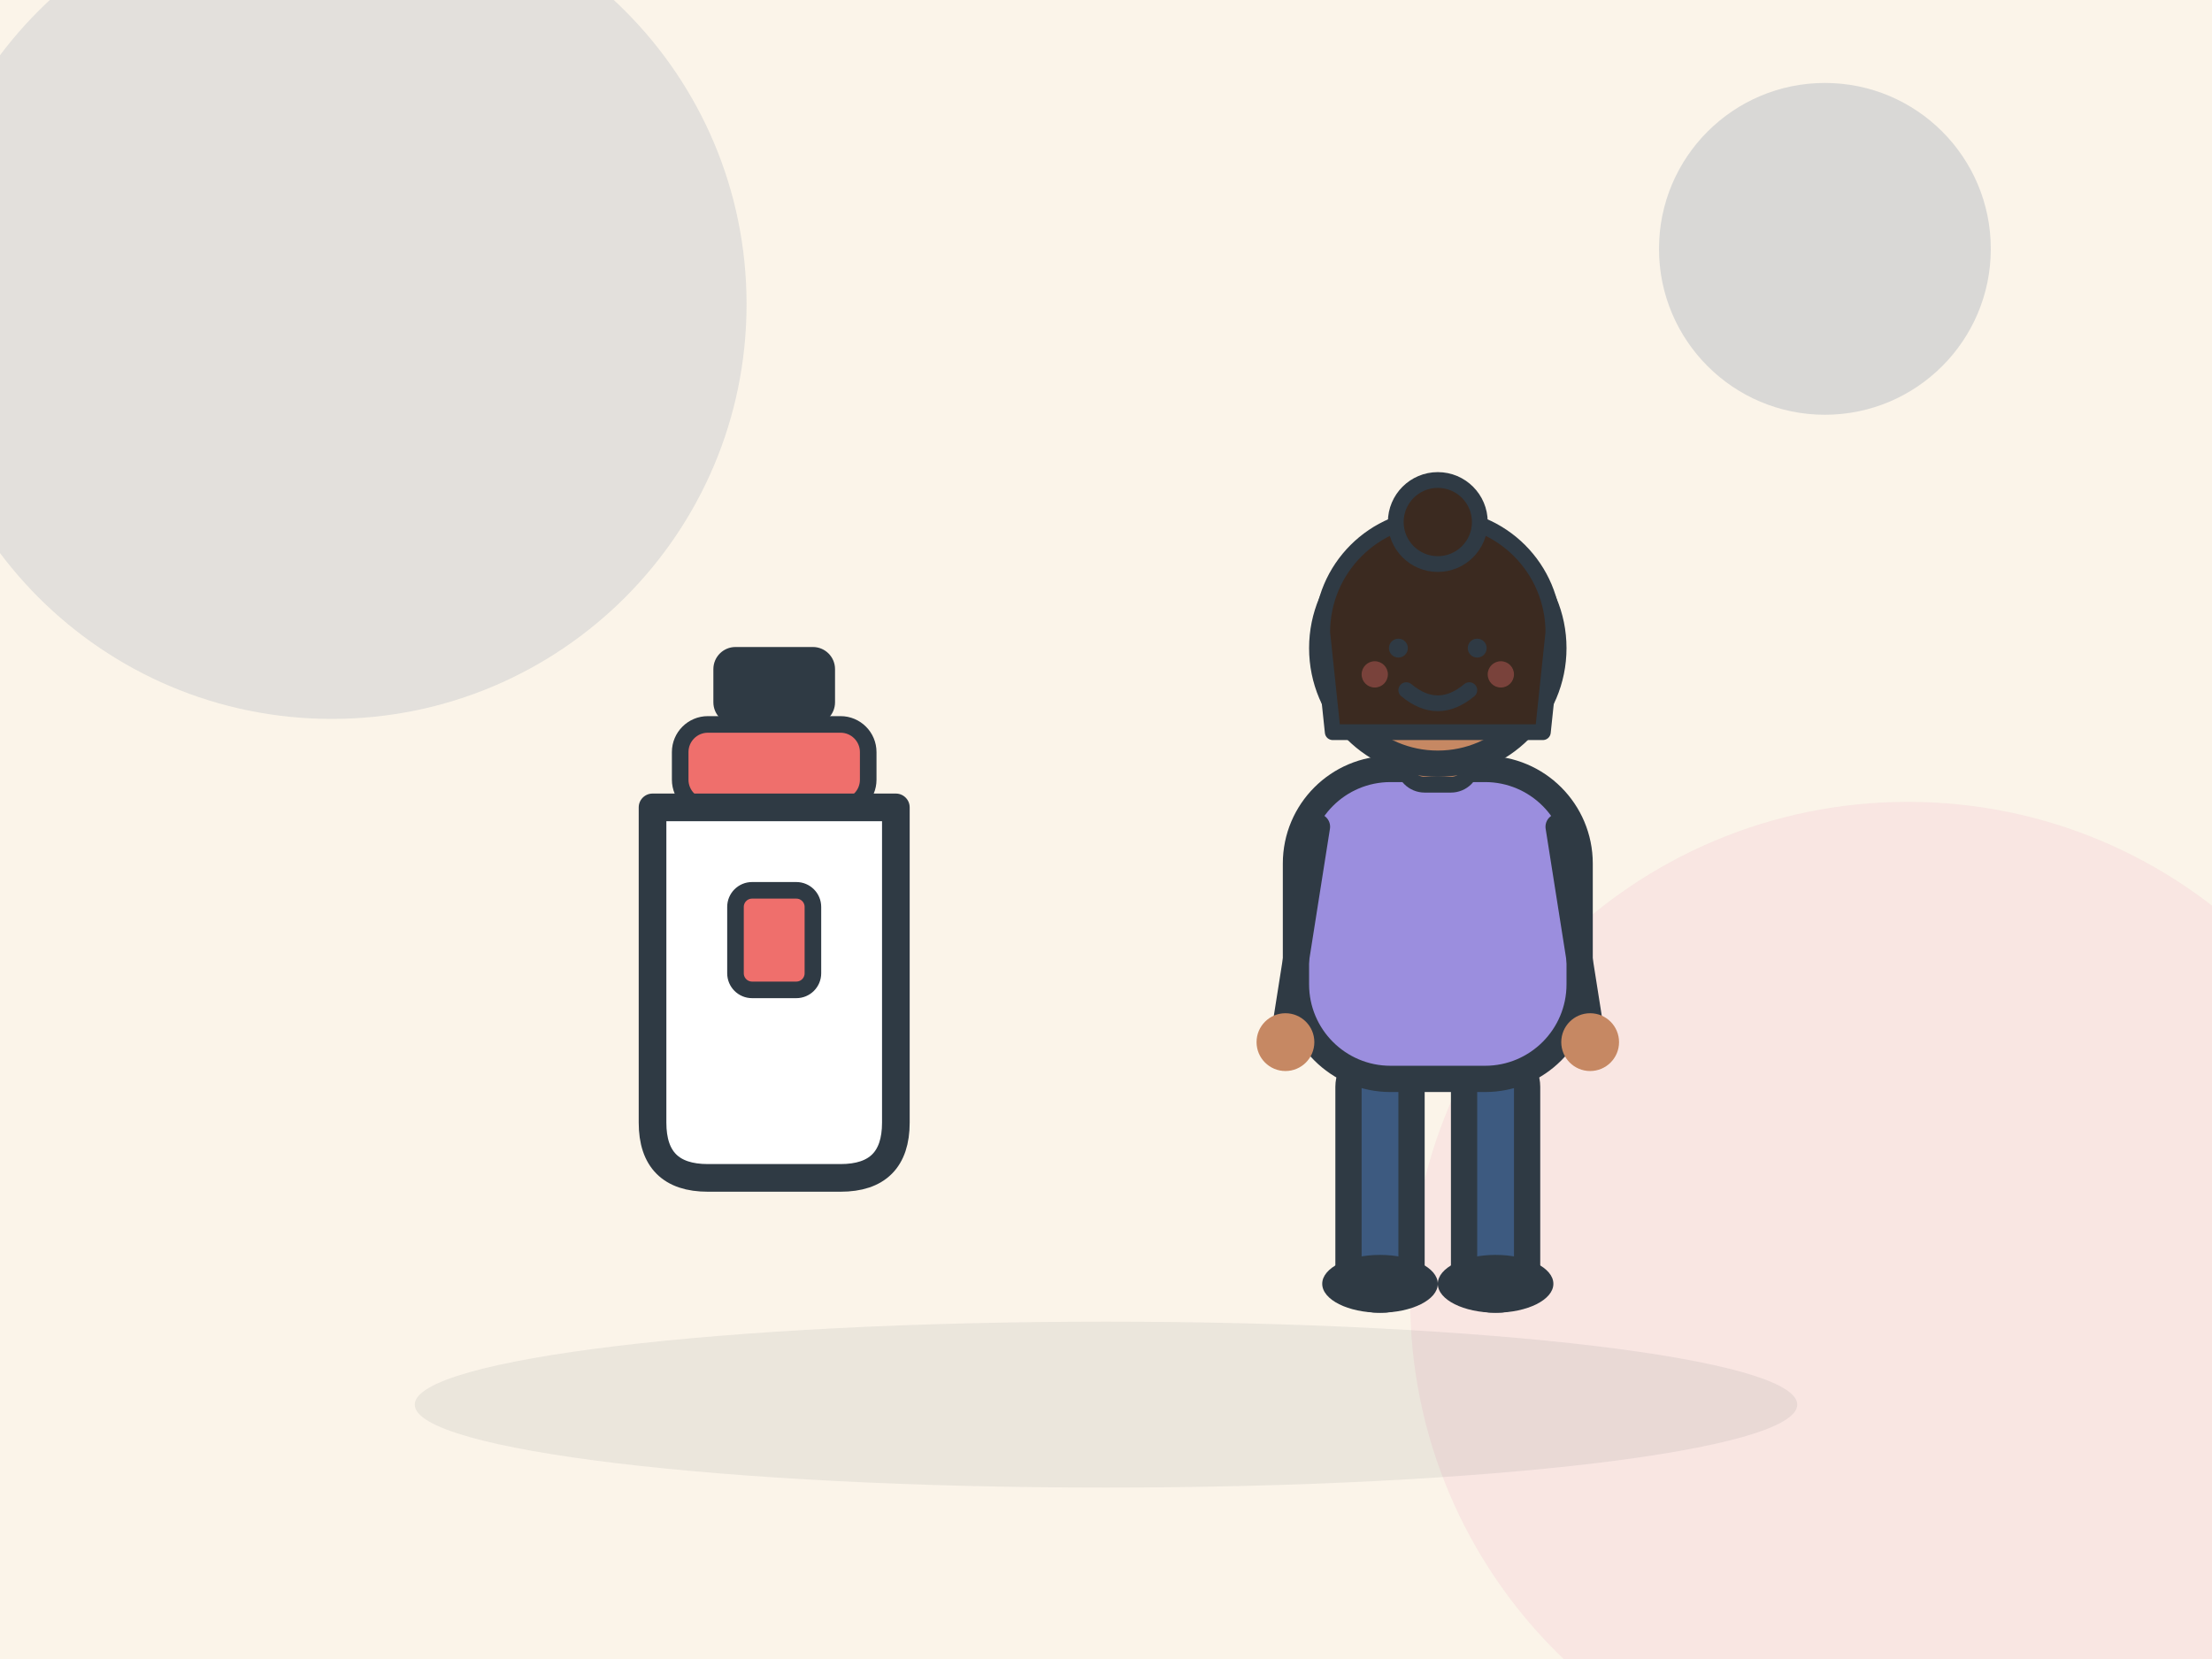
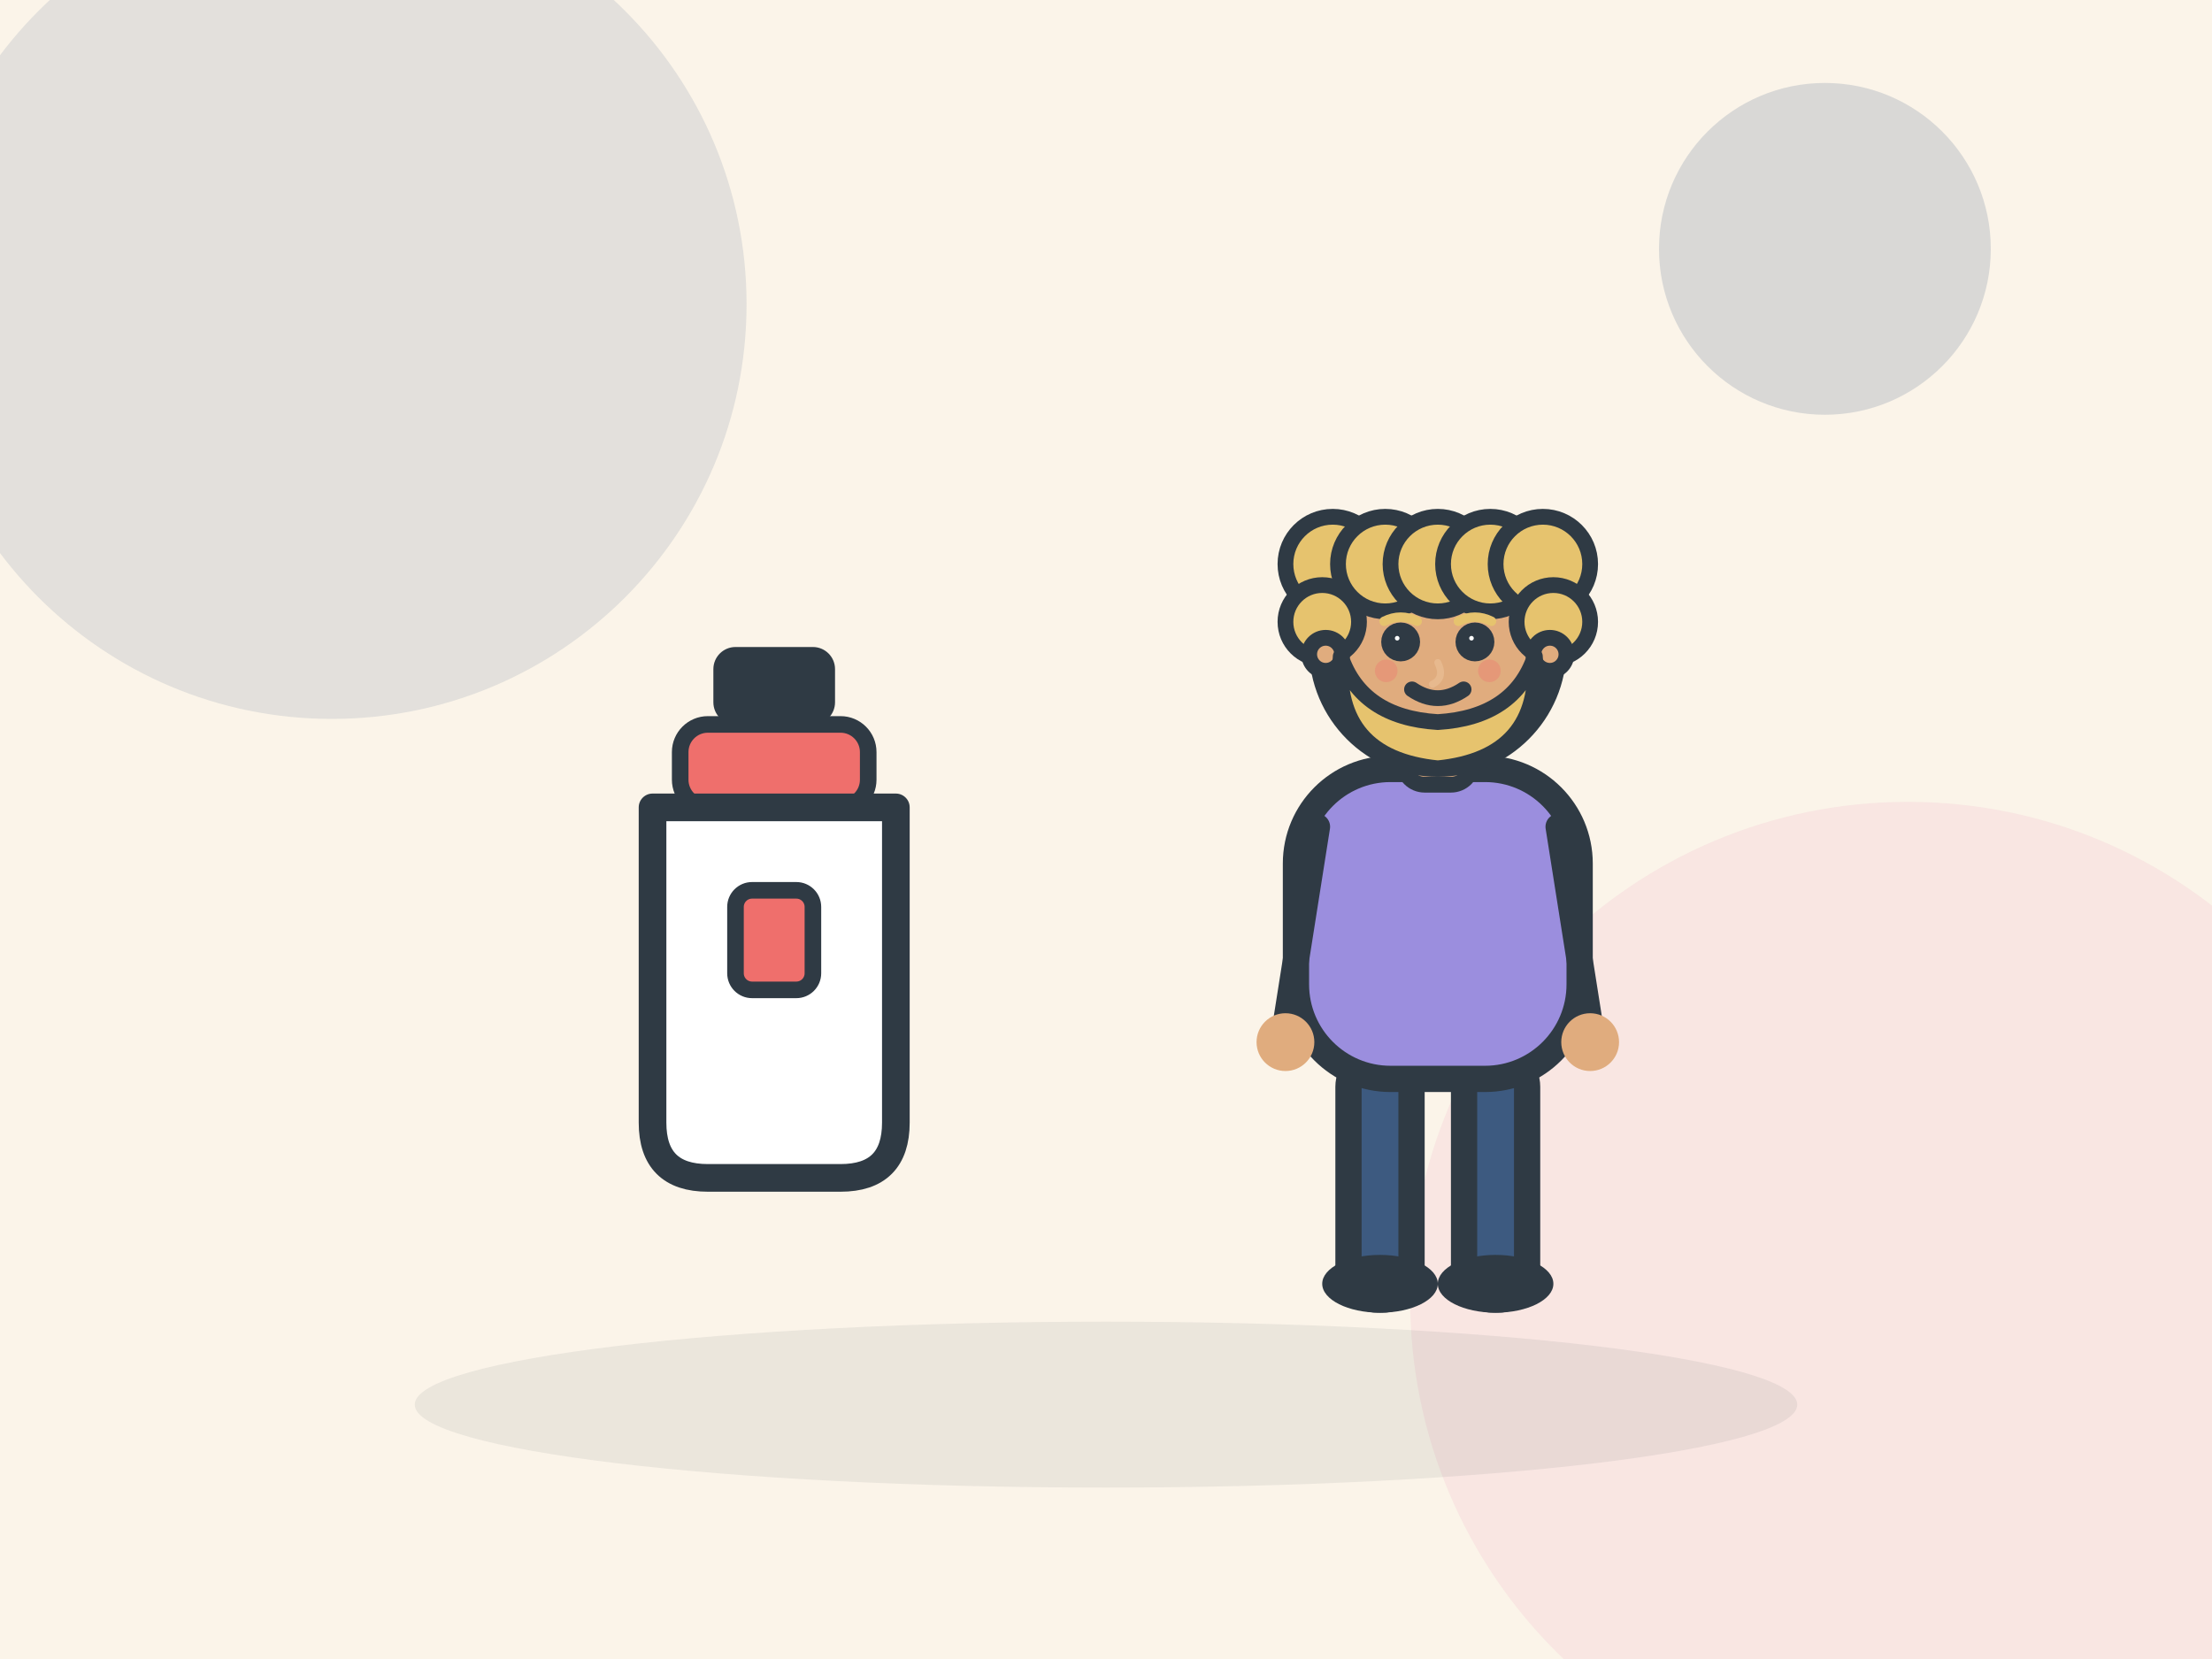
<svg xmlns="http://www.w3.org/2000/svg" viewBox="0 0 800 600" width="800" height="600">
  <rect x="0" y="0" width="800" height="600" rx="0" fill="#fbf4e9" />
  <circle cx="120" cy="110" r="150" fill="#3d5a80" opacity="0.13" />
  <circle cx="690" cy="470" r="180" fill="#e78bb0" opacity="0.13" />
  <circle cx="660" cy="90" r="60" fill="#3d5a80" opacity="0.18" />
  <ellipse cx="400" cy="508" rx="250" ry="30" fill="#2f3a44" opacity="0.08" />
  <g transform="translate(520 470) scale(0.95)">
    <rect x="-34" y="-92" width="24" height="92" rx="11" fill="#3d5a80" stroke="#2f3a44" stroke-width="10" stroke-linejoin="round" stroke-linecap="round" />
    <rect x="10" y="-92" width="24" height="92" rx="11" fill="#3d5a80" stroke="#2f3a44" stroke-width="10" stroke-linejoin="round" stroke-linecap="round" />
    <ellipse cx="-22" cy="-6" rx="22" ry="11" fill="#2f3a44" />
    <ellipse cx="22" cy="-6" rx="22" ry="11" fill="#2f3a44" />
    <rect x="-54" y="-202" width="108" height="118" rx="36" fill="#9b8ede" stroke="#2f3a44" stroke-width="10" stroke-linejoin="round" stroke-linecap="round" />
    <line x1="-46" y1="-180" x2="-58" y2="-104" stroke="#2f3a44" stroke-width="10" stroke-linejoin="round" stroke-linecap="round" />
    <line x1="46" y1="-180" x2="58" y2="-104" stroke="#2f3a44" stroke-width="10" stroke-linejoin="round" stroke-linecap="round" />
-     <circle cx="-58" cy="-98" r="11" fill="#c68863" />
-     <circle cx="58" cy="-98" r="11" fill="#c68863" />
-     <rect x="-13" y="-222" width="26" height="26" rx="8" fill="#c68863" stroke="#2f3a44" stroke-width="6" stroke-linejoin="round" stroke-linecap="round" />
-     <circle cx="0" cy="-248" r="44" fill="#c68863" stroke="#2f3a44" stroke-width="10" stroke-linejoin="round" stroke-linecap="round" />
-     <path d="M -44 -254 A 44 44 0 0 1 44 -254 L 40 -216 L -40 -216 Z" fill="#3b2a20" stroke="#2f3a44" stroke-width="6" stroke-linejoin="round" stroke-linecap="round" />
-     <circle cx="0" cy="-296" r="16" fill="#3b2a20" stroke="#2f3a44" stroke-width="6" stroke-linejoin="round" stroke-linecap="round" />
-     <circle cx="-15" cy="-248" r="3.6" fill="#2f3a44" />
-     <circle cx="15" cy="-248" r="3.6" fill="#2f3a44" />
-     <path d="M -12 -232 Q 0 -222 12 -232" fill="none" stroke="#2f3a44" stroke-width="6" stroke-linejoin="round" stroke-linecap="round" />
-     <circle cx="-24" cy="-238" r="5" fill="#ef6f6c" opacity="0.35" />
-     <circle cx="24" cy="-238" r="5" fill="#ef6f6c" opacity="0.35" />
+     <circle cx="-58" cy="-98" r="11" fill="#e0ac7e" />
+     <circle cx="58" cy="-98" r="11" fill="#e0ac7e" />
+     <rect x="-13" y="-222" width="26" height="26" rx="8" fill="#e0ac7e" stroke="#2f3a44" stroke-width="6" stroke-linejoin="round" stroke-linecap="round" />
+     <circle cx="0" cy="-248" r="44" fill="#e0ac7e" stroke="#2f3a44" stroke-width="10" stroke-linejoin="round" stroke-linecap="round" />
+     <circle cx="-40" cy="-280" r="18" fill="#e6c36e" stroke="#2f3a44" stroke-width="6" stroke-linejoin="round" stroke-linecap="round" />
+     <circle cx="-20" cy="-280" r="18" fill="#e6c36e" stroke="#2f3a44" stroke-width="6" stroke-linejoin="round" stroke-linecap="round" />
+     <circle cx="0" cy="-280" r="18" fill="#e6c36e" stroke="#2f3a44" stroke-width="6" stroke-linejoin="round" stroke-linecap="round" />
+     <circle cx="20" cy="-280" r="18" fill="#e6c36e" stroke="#2f3a44" stroke-width="6" stroke-linejoin="round" stroke-linecap="round" />
+     <circle cx="40" cy="-280" r="18" fill="#e6c36e" stroke="#2f3a44" stroke-width="6" stroke-linejoin="round" stroke-linecap="round" />
+     <circle cx="-44" cy="-258" r="14" fill="#e6c36e" stroke="#2f3a44" stroke-width="6" stroke-linejoin="round" stroke-linecap="round" />
+     <circle cx="44" cy="-258" r="14" fill="#e6c36e" stroke="#2f3a44" stroke-width="6" stroke-linejoin="round" stroke-linecap="round" />
+     <circle cx="-42.68" cy="-245.643" r="6.286" fill="#e0ac7e" stroke="#2f3a44" stroke-width="6" stroke-linejoin="round" stroke-linecap="round" />
+     <circle cx="42.68" cy="-245.643" r="6.286" fill="#e0ac7e" stroke="#2f3a44" stroke-width="6" stroke-linejoin="round" stroke-linecap="round" />
+     <path d="M -36.96 -244.857 Q -39.6 -206.2 0 -202.24       Q 39.6 -206.2 36.96 -244.857       Q 29.04 -221.6 0 -219.84       Q -29.04 -221.6 -36.96 -244.857 Z" fill="#e6c36e" stroke="#2f3a44" stroke-width="6" stroke-linejoin="round" stroke-linecap="round" />
+     <path d="M -20.429 -258.214 Q -14.143 -261.357 -7.857 -258.214" fill="none" stroke="#e6c36e" stroke-width="3.614" stroke-linecap="round" />
+     <path d="M 7.857 -258.214 Q 14.143 -261.357 20.429 -258.214" fill="none" stroke="#e6c36e" stroke-width="3.614" stroke-linecap="round" />
+     <circle cx="-14.143" cy="-250.357" r="4.4" fill="#6b4a34" stroke="#2f3a44" stroke-width="6" stroke-linejoin="round" stroke-linecap="round" />
+     <circle cx="-14.143" cy="-250.357" r="1.936" fill="#2f3a44" />
+     <circle cx="-15.463" cy="-251.765" r="0.88" fill="#fff" />
+     <circle cx="14.143" cy="-250.357" r="4.4" fill="#6b4a34" stroke="#2f3a44" stroke-width="6" stroke-linejoin="round" stroke-linecap="round" />
+     <circle cx="14.143" cy="-250.357" r="1.936" fill="#2f3a44" />
+     <circle cx="12.823" cy="-251.765" r="0.88" fill="#fff" />
+     <path d="M 0 -242.5 q 2.829 5.893 -2.043 8.25" fill="none" stroke="#ecc39b" stroke-width="2.671" stroke-linecap="round" opacity="0.55" />
+     <path d="M -9.821 -232.286 Q 0 -225.607 9.821 -232.286" fill="none" stroke="#2f3a44" stroke-width="6" stroke-linejoin="round" stroke-linecap="round" />
+     <circle cx="-19.643" cy="-239.357" r="4.321" fill="#ef6f6c" opacity="0.32" />
+     <circle cx="19.643" cy="-239.357" r="4.321" fill="#ef6f6c" opacity="0.32" />
  </g>
  <g transform="translate(280 330) scale(1)">
    <rect x="-22" y="-96" width="44" height="28" rx="8" fill="#2f3a44" />
    <rect x="-34" y="-68" width="68" height="30" rx="10" fill="#ef6f6c" stroke="#2f3a44" stroke-width="6" stroke-linejoin="round" stroke-linecap="round" />
    <path d="M -44 -38 L -44 76 Q -44 96 -24 96 H 24 Q 44 96 44 76 L 44 -38 Z" fill="#fff" stroke="#2f3a44" stroke-width="10" stroke-linejoin="round" stroke-linecap="round" />
    <rect x="-14" y="-8" width="28" height="36" rx="6" fill="#ef6f6c" stroke="#2f3a44" stroke-width="6" stroke-linejoin="round" stroke-linecap="round" />
  </g>
</svg>
